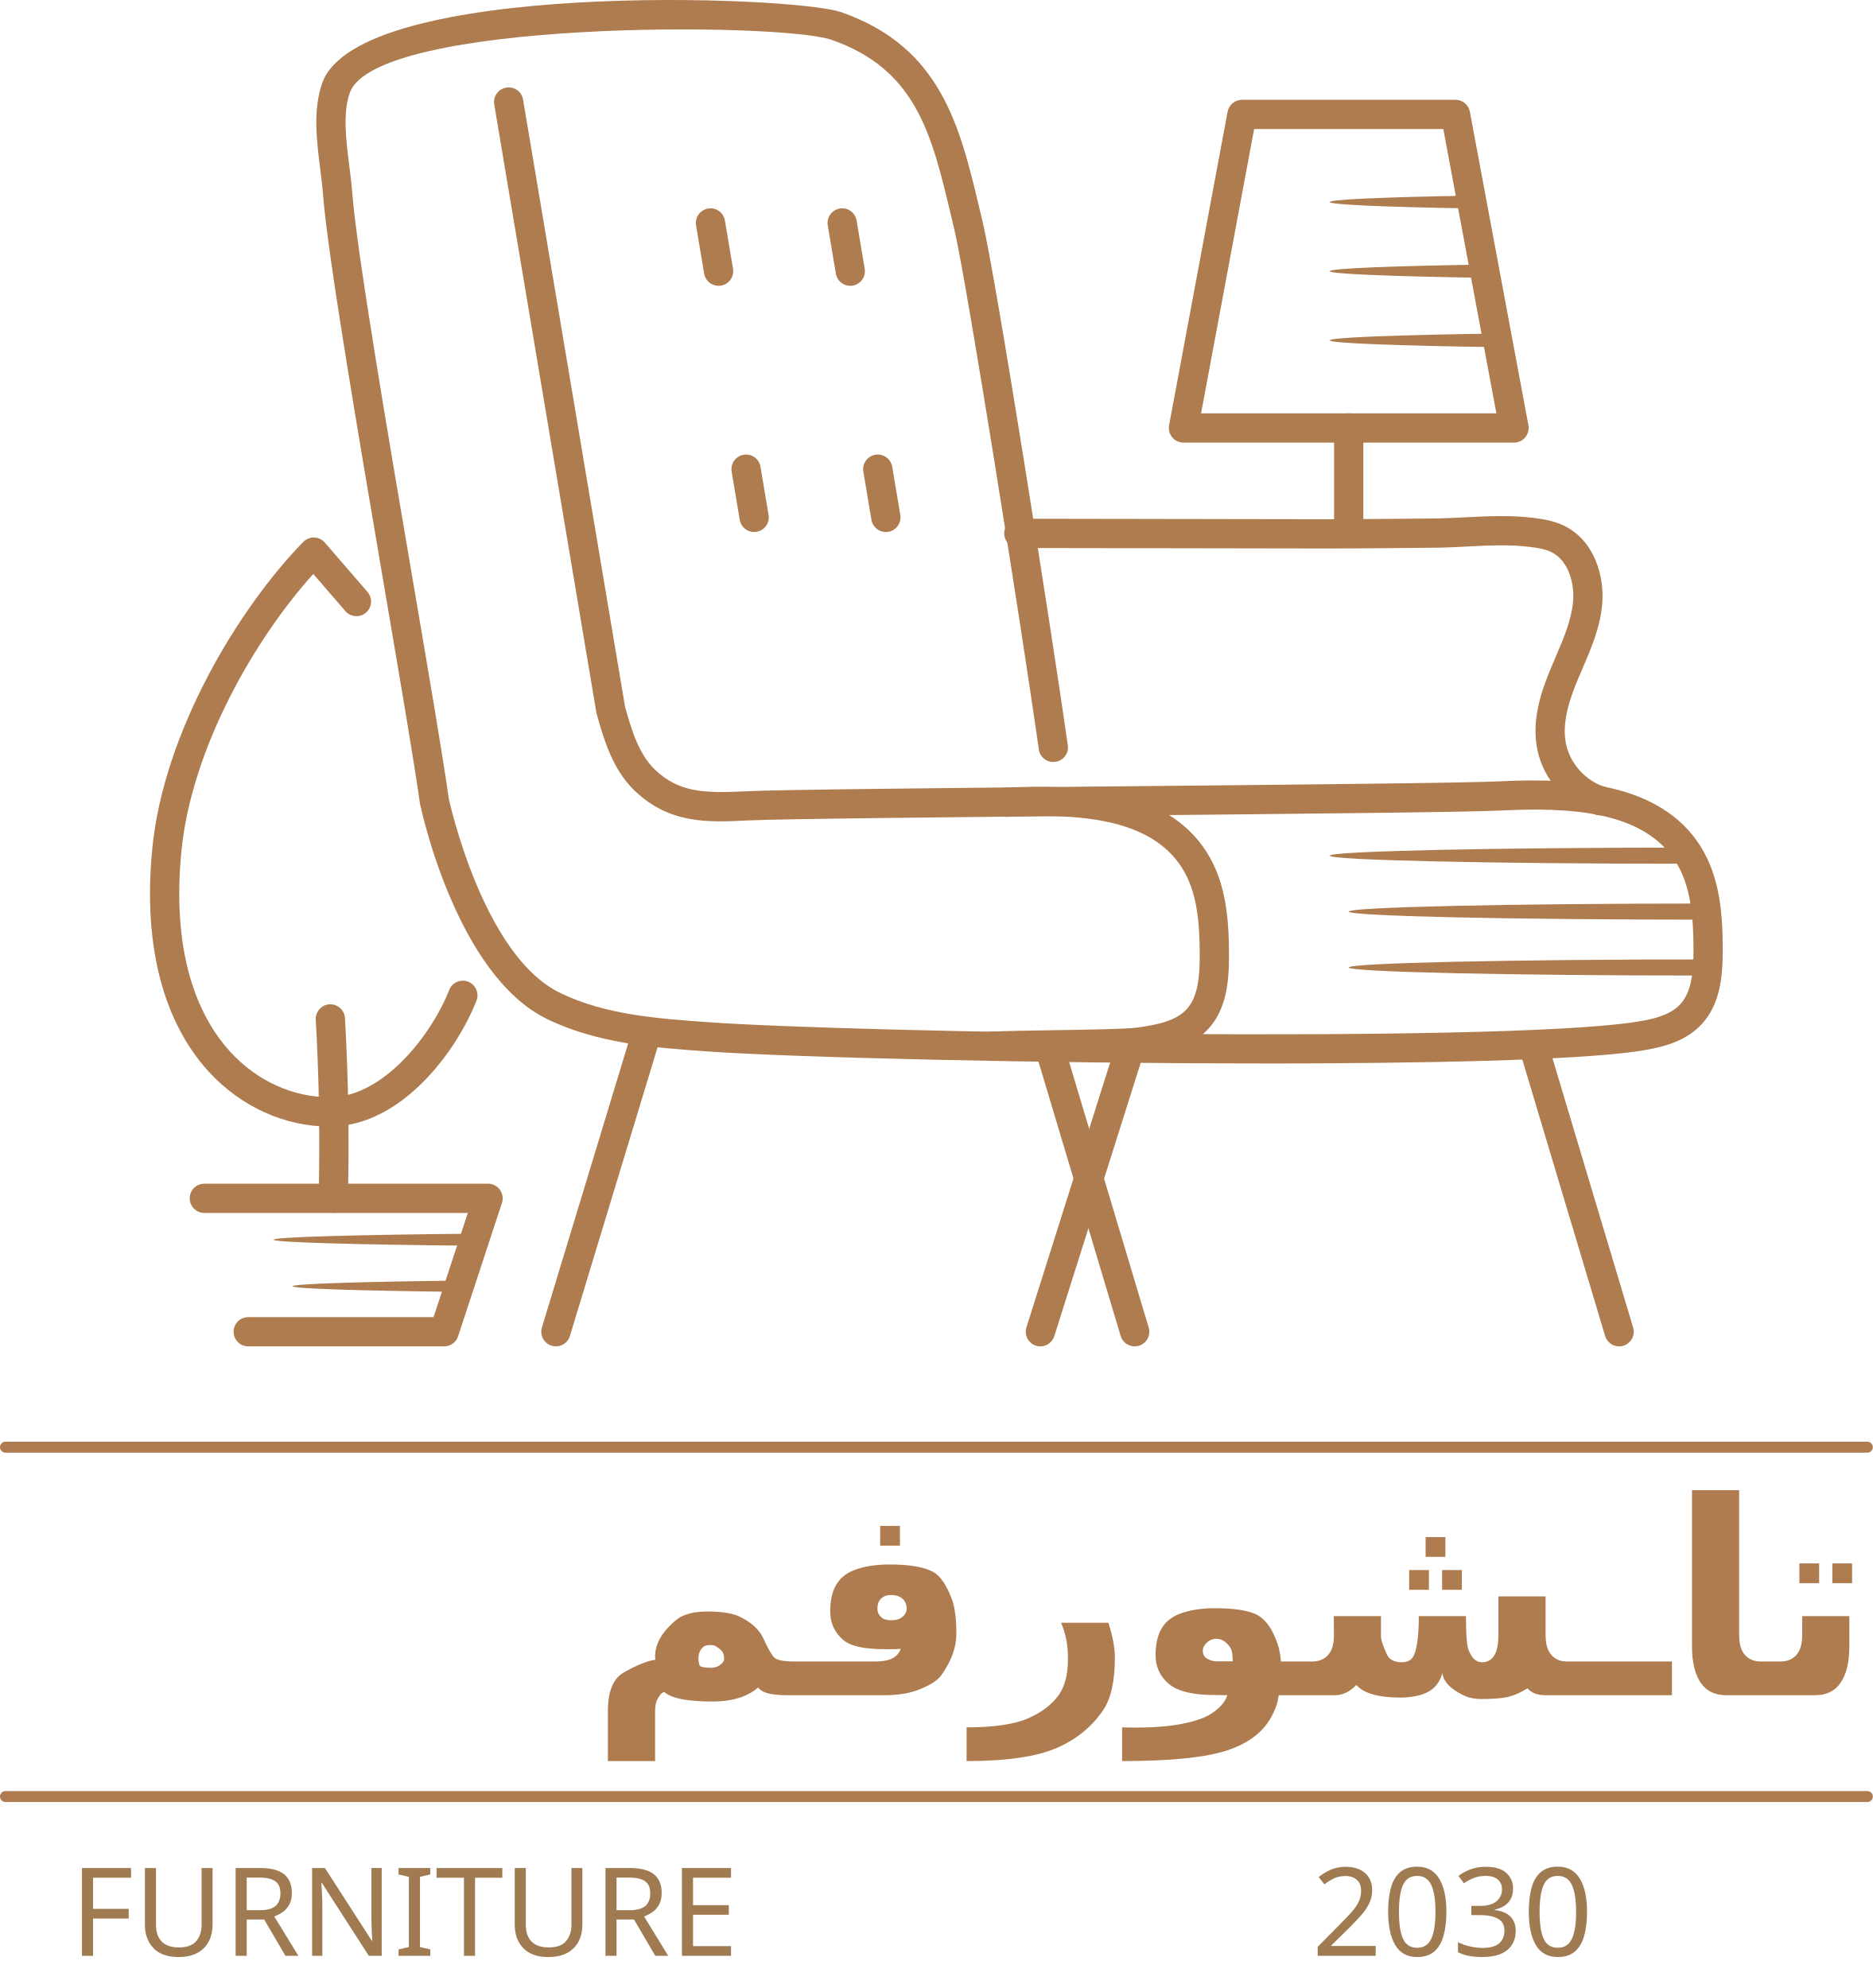
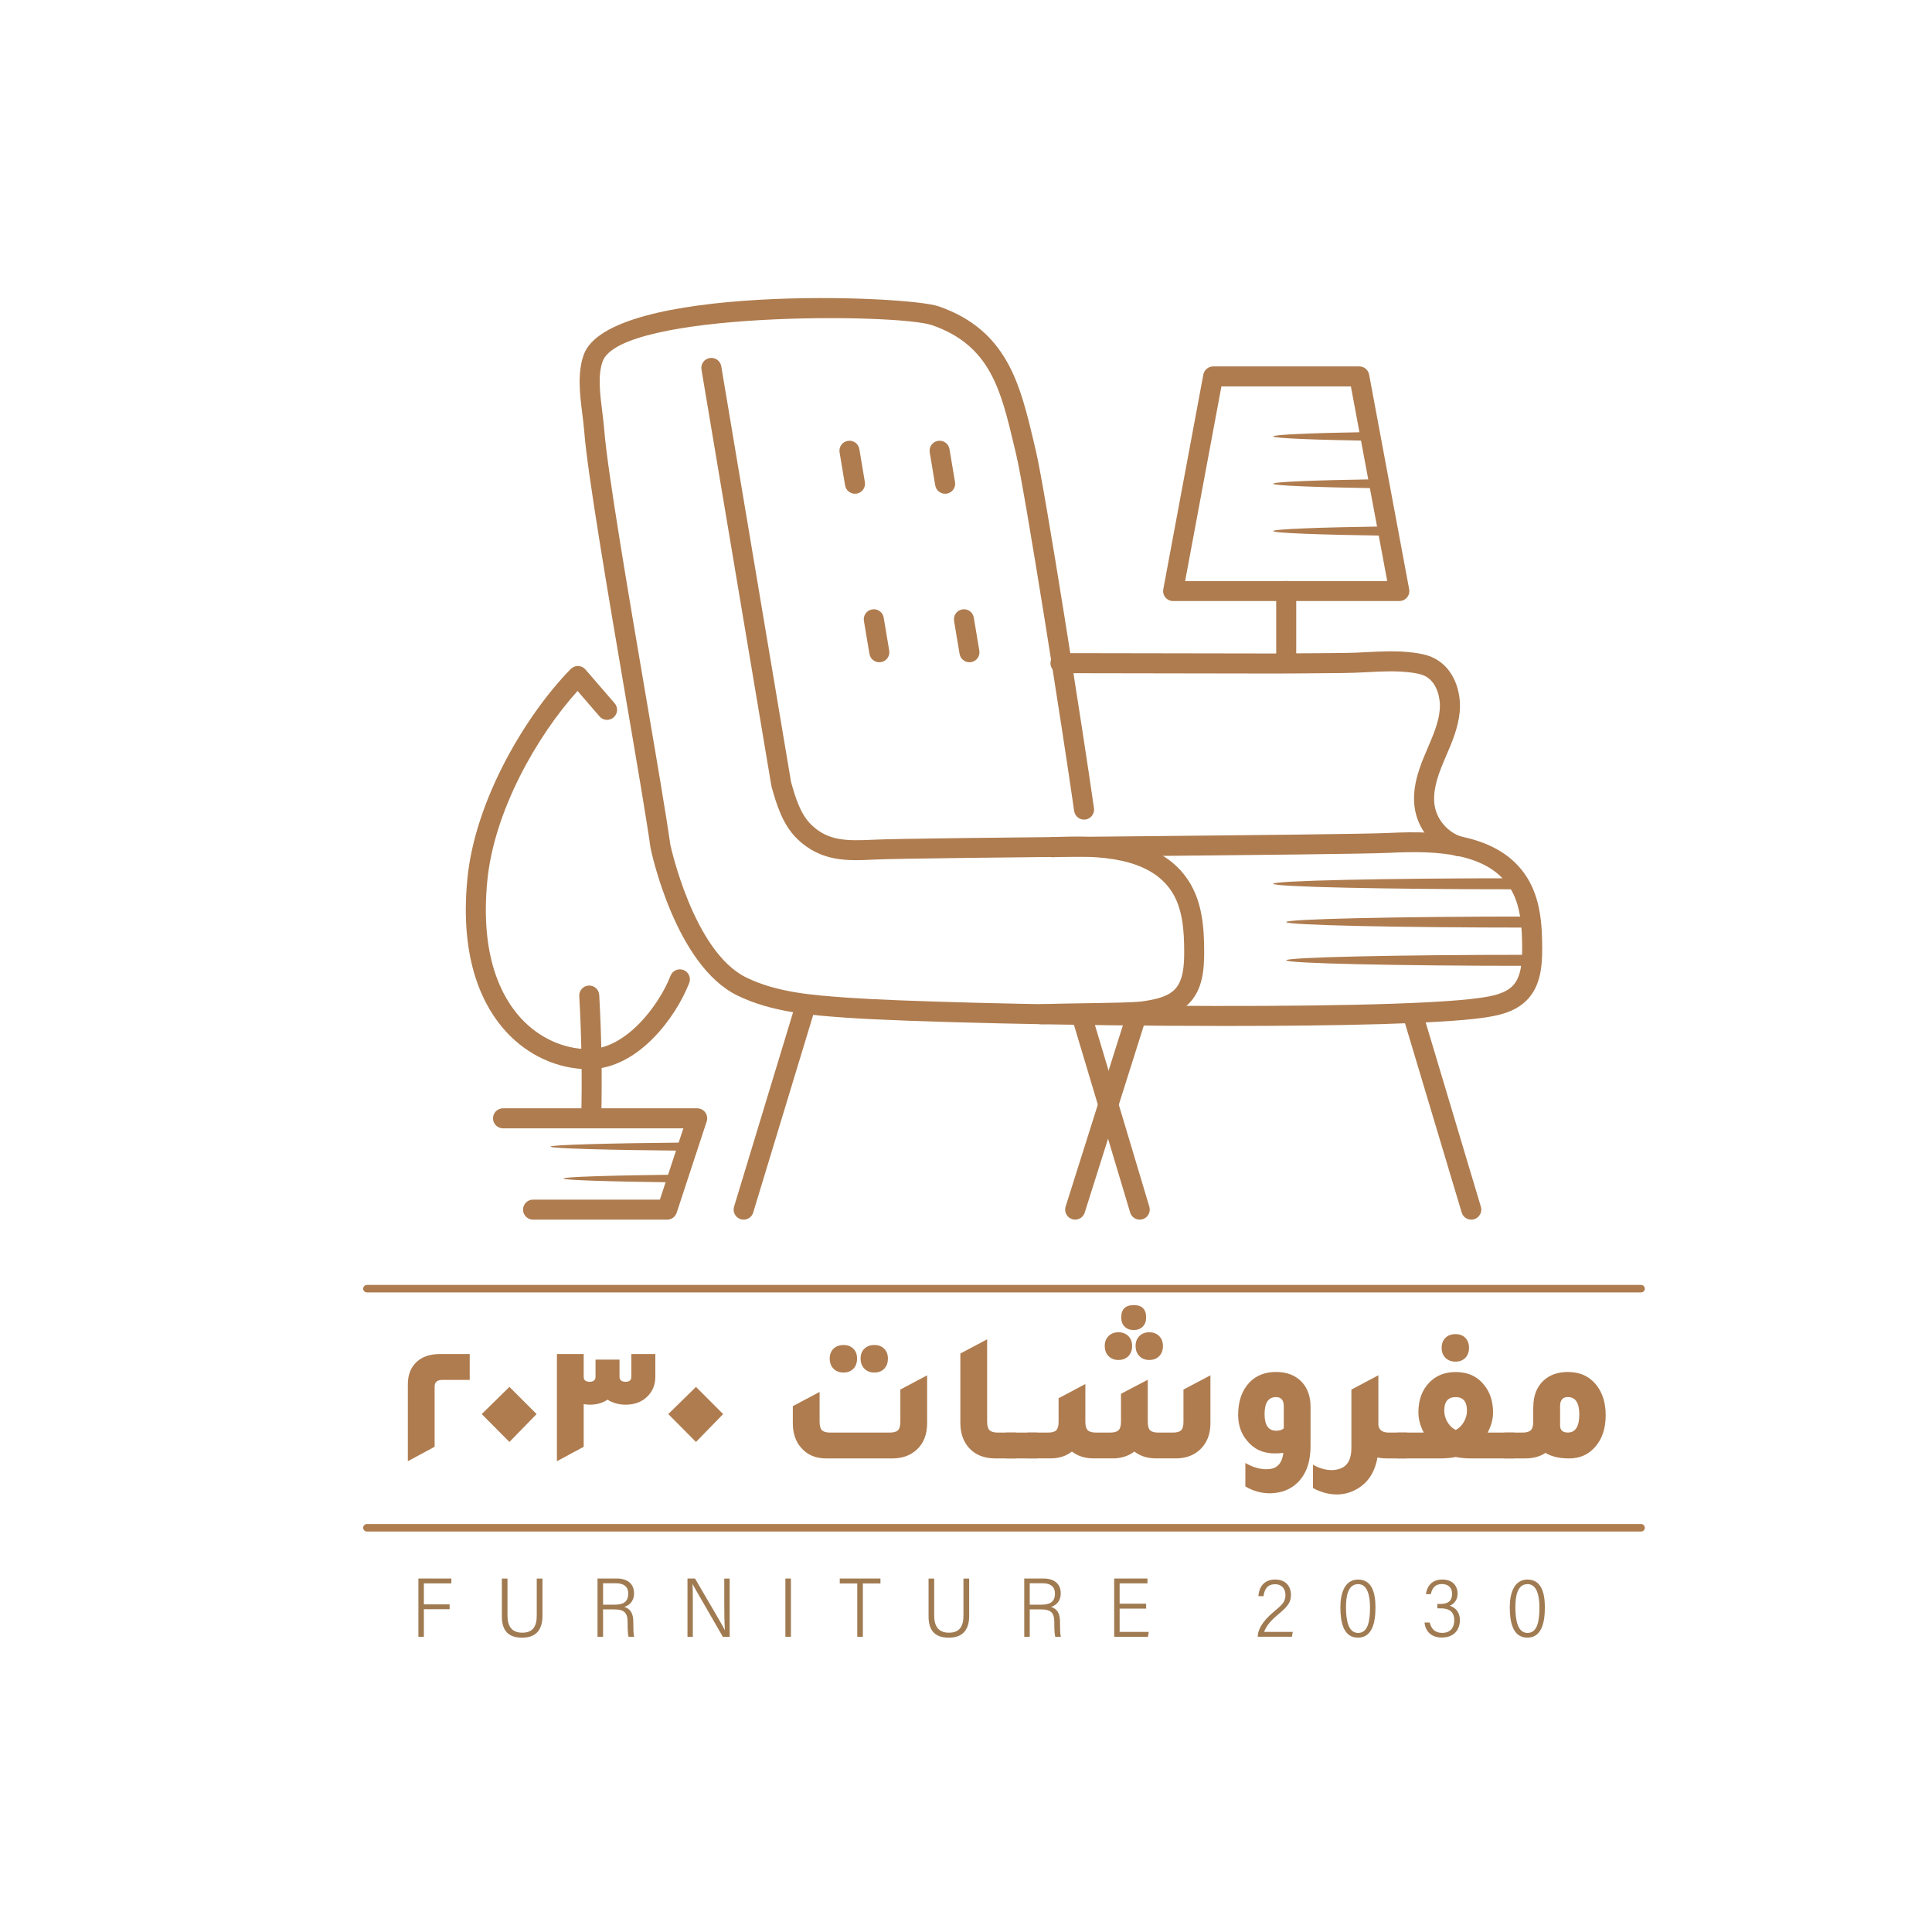
- <svg xmlns="http://www.w3.org/2000/svg" id="Layer_1" data-name="Layer 1" viewBox="0 0 712.27 756.21">
-   <defs>
-     <style>
-       .cls-1 {
-         fill: #a07b52;
-         font-family: AcuminConcept-SemiCondensedLight, 'Acumin Variable Concept';
-         font-size: 46.76px;
-         font-variation-settings: 'wght' 300, 'wdth' 90, 'slnt' 0;
-         font-weight: 300;
-       }
- 
-       .cls-2, .cls-3 {
-         fill: #af7c4f;
-       }
- 
-       .cls-3 {
-         font-family: Tajawal-ExtraBold, Tajawal;
-         font-size: 102.65px;
-         font-weight: 700;
-       }
-     </style>
-   </defs>
+ <svg xmlns="http://www.w3.org/2000/svg" version="1.1" id="Layer_1" x="0px" y="0px" viewBox="0 0 500 500" style="enable-background:new 0 0 500 500;" xml:space="preserve">
+   <style type="text/css">
+ 	.st0{fill:#AF7C4F;stroke:#010101;stroke-width:2;stroke-linecap:round;stroke-linejoin:round;stroke-miterlimit:10;}
+ 	.st1{fill:#AF7C4F;}
+ 	.st2{fill:#A07B52;}
+ </style>
  <g>
    <g>
-       <path class="cls-2" d="m479.45,404.51c-84.2,0-177.92-2.25-210.91-4.59-19.37-1.38-41.34-2.94-60.55-12.33-34.28-16.73-47.7-79.24-48.26-81.89-2.22-15.76-7.48-46.66-13.58-82.43-10.1-59.26-21.55-126.42-23.3-149.36-.23-3.04-.64-6.27-1.06-9.57-1.33-10.57-2.84-22.56.76-32.75C136.43-7.73,301.73-1.71,319.9,4.62c38.04,13.25,45.17,43.34,52.73,75.19l1.11,4.69c5.07,21.15,26.48,157.46,32.38,199.01.43,3.04-1.68,5.86-4.73,6.29-3.08.42-5.86-1.69-6.29-4.73-6.44-45.39-27.54-178.6-32.19-197.98l-1.12-4.71c-7.42-31.29-13.29-56-45.56-67.24-19.28-6.72-173.37-7.68-183.19,20.17-2.72,7.71-1.45,17.85-.21,27.65.44,3.49.87,6.89,1.11,10.11,1.71,22.43,13.61,92.25,23.18,148.34,6.12,35.87,11.39,66.84,13.57,82.4.06.23,12.8,59.45,42.18,73.8,17.28,8.44,37.2,9.85,56.46,11.22,57.05,4.06,296.41,7.88,351.18.13,6.74-.95,14.29-2.35,18.52-6.93,4.46-4.81,5.06-12.84,5.05-20.79-.02-11.83-.85-24.07-6.77-33.45-12.26-19.43-40.48-20.76-66.41-19.48-12.98.64-76.46,1.25-143.67,1.9-64.14.62-130.47,1.26-143.23,1.89-14.43.72-29.37,1.44-42.69-11.39-8.45-8.15-11.73-19.76-14.36-29.08-.06-.2-.1-.39-.14-.59l-38.84-231.31c-.51-3.03,1.54-5.9,4.56-6.41,3.08-.51,5.9,1.54,6.41,4.57l38.79,231.01c2.37,8.38,5.09,17.82,11.3,23.81,9.19,8.86,19.14,9.04,34.42,8.29,12.98-.64,76.46-1.25,143.67-1.9,64.14-.62,130.47-1.26,143.23-1.89,27.45-1.34,60.95.23,76.37,24.65,7.42,11.76,8.47,25.87,8.48,39.37.01,10.23-.95,20.74-8.02,28.37-6.71,7.25-16.49,9.16-25.14,10.39-23.49,3.32-80.47,4.55-142.62,4.55Z" />
-       <path class="cls-2" d="m273.29,108.72c-2.67,0-5.03-1.92-5.48-4.64l-3.08-18.34c-.51-3.03,1.54-5.9,4.56-6.41,3.08-.52,5.9,1.54,6.41,4.57l3.08,18.34c.51,3.03-1.54,5.9-4.56,6.41-.32.05-.63.08-.93.08Z" />
-       <path class="cls-2" d="m323.38,108.72c-2.67,0-5.03-1.92-5.48-4.64l-3.08-18.34c-.51-3.03,1.54-5.9,4.56-6.41,3.06-.52,5.9,1.54,6.41,4.57l3.08,18.34c.51,3.03-1.54,5.9-4.56,6.41-.32.05-.63.08-.93.08Z" />
-       <path class="cls-2" d="m286.82,202.37c-2.67,0-5.03-1.92-5.48-4.64l-3.08-18.34c-.51-3.03,1.54-5.9,4.56-6.41,3.08-.51,5.9,1.54,6.41,4.57l3.08,18.34c.51,3.03-1.54,5.9-4.56,6.41-.32.05-.62.08-.93.08Z" />
-       <path class="cls-2" d="m336.91,202.37c-2.67,0-5.03-1.92-5.48-4.64l-3.08-18.34c-.51-3.03,1.54-5.9,4.57-6.41,3.03-.51,5.9,1.54,6.41,4.57l3.08,18.34c.51,3.03-1.54,5.9-4.57,6.41-.31.05-.62.08-.92.08Z" />
-       <path class="cls-2" d="m376.83,403.56c-2.95,0-5.41-2.32-5.55-5.3-.15-3.07,2.22-5.68,5.29-5.83,5.73-.27,14.79-.41,24.38-.56,12.89-.2,27.51-.42,31.76-1.01,6.75-.95,14.3-2.34,18.54-6.89,4.44-4.77,5.05-12.74,5.04-20.64-.02-11.76-.84-23.92-6.76-33.23-12.26-19.32-40.43-20.63-66.42-19.37-3.1.06-5.68-2.22-5.83-5.29-.15-3.07,2.22-5.68,5.29-5.83,27.47-1.33,60.95.24,76.36,24.52,7.43,11.71,8.47,25.75,8.49,39.18.01,10.18-.95,20.65-8.03,28.24-6.71,7.21-16.49,9.11-25.13,10.33-4.94.7-18.64.9-33.14,1.12-9.49.14-18.46.28-24.01.55-.09,0-.18,0-.27,0Z" />
-       <path class="cls-2" d="m642.44,322.42c-75.5,0-136.7,1.37-136.7,3.07s61.2,3.07,136.7,3.07v-6.14Z" />
-       <path class="cls-2" d="m649.66,343.69c-75.5,0-136.7,1.37-136.7,3.07s61.2,3.07,136.7,3.07v-6.14Z" />
-       <path class="cls-2" d="m649.66,364.95c-75.5,0-136.7,1.37-136.7,3.07s61.2,3.07,136.7,3.07v-6.14Z" />
-       <path class="cls-2" d="m608.63,310.18c-.56,0-1.12-.09-1.68-.26-11.19-3.56-19.93-13.29-22.27-24.8-2.23-11,1.34-21.79,5.13-30.88l1.81-4.27c3.09-7.19,6-13.98,6.65-21.05.63-6.81-1.65-15.61-8.14-18.86-2.2-1.1-4.86-1.6-8.19-2.02-7.84-.98-15.7-.58-24.02-.15-4.32.22-8.65.44-12.99.47l-14.62.13c-8.49.08-17.01.15-25.47.15-39.12-.05-78.24-.11-117.36-.19-3.07,0-5.56-2.5-5.55-5.58,0-3.07,2.49-5.55,5.56-5.55h.01c39.11.07,78.23.14,117.35.19,8.43-.03,16.89-.07,25.35-.15l14.67-.13c4.17-.03,8.33-.24,12.48-.45,8.44-.43,17.17-.87,25.96.22,3.87.48,7.98,1.19,11.8,3.11,11.22,5.62,15.24,19.03,14.24,29.84-.81,8.82-4.22,16.75-7.51,24.41l-1.77,4.15c-3.14,7.55-6.13,16.34-4.49,24.4,1.52,7.5,7.44,14.09,14.73,16.41,2.93.93,4.55,4.06,3.62,6.99-.76,2.37-2.95,3.88-5.3,3.88Z" />
-       <path class="cls-2" d="m575.81,168.36h-125.71c-1.65,0-3.22-.74-4.28-2.01-1.05-1.27-1.49-2.95-1.19-4.58l22.26-119.27c.49-2.63,2.79-4.54,5.47-4.54h81.2c2.68,0,4.98,1.91,5.47,4.54l22.26,119.27c.3,1.63-.14,3.3-1.19,4.58-1.06,1.27-2.63,2.01-4.28,2.01Zm-119.01-11.13h112.31l-20.18-108.15h-71.95l-20.18,108.15Z" />
+       <path class="st0" d="M259.84,313.05" />
      <g>
-         <path class="cls-2" d="m505.74,103.16c0,1.05,23.54,1.98,59.42,2.53l-.94-5.05c-35.34.55-58.48,1.47-58.48,2.52Z" />
-         <path class="cls-2" d="m505.74,76.86c0,1,21.4,1.89,54.5,2.45l-.91-4.89c-32.57.56-53.58,1.44-53.58,2.44Z" />
-         <path class="cls-2" d="m570.08,132.06l-.97-5.19c-38.09.55-63.37,1.5-63.37,2.59s25.71,2.06,64.34,2.6Z" />
+         <g>
+           <path class="st1" d="M317.26,265.52c-39.21,0-82.85-1.05-98.22-2.14c-9.02-0.64-19.25-1.37-28.2-5.74      c-15.96-7.79-22.22-36.9-22.47-38.13c-1.03-7.34-3.48-21.73-6.33-38.39c-4.7-27.6-10.04-58.87-10.85-69.56      c-0.11-1.42-0.3-2.92-0.49-4.46c-0.62-4.92-1.32-10.51,0.35-15.25c6.47-18.31,83.45-15.51,91.91-12.56      c17.71,6.17,21.04,20.18,24.56,35.01l0.52,2.18c2.36,9.85,12.33,73.33,15.08,92.68c0.2,1.42-0.78,2.73-2.2,2.93      c-1.43,0.2-2.73-0.79-2.93-2.2c-3-21.14-12.82-83.17-14.99-92.2l-0.52-2.2c-3.46-14.57-6.19-26.08-21.22-31.32      c-8.98-3.13-80.74-3.57-85.31,9.39c-1.27,3.59-0.67,8.31-0.1,12.88c0.21,1.62,0.4,3.21,0.52,4.71      c0.79,10.45,6.34,42.96,10.79,69.08c2.85,16.7,5.31,31.13,6.32,38.37c0.03,0.11,5.96,27.69,19.64,34.37      c8.05,3.93,17.32,4.59,26.29,5.23c26.57,1.89,138.04,3.67,163.54,0.06c3.14-0.44,6.66-1.1,8.63-3.23      c2.08-2.24,2.36-5.98,2.35-9.68c-0.01-5.51-0.39-11.21-3.15-15.58c-5.71-9.05-18.85-9.67-30.93-9.07      c-6.04,0.3-35.6,0.58-66.9,0.88c-29.87,0.29-60.76,0.59-66.7,0.88c-6.72,0.33-13.67,0.67-19.88-5.31      c-3.93-3.79-5.46-9.2-6.69-13.54c-0.03-0.09-0.05-0.18-0.06-0.28L181.54,95.64c-0.24-1.41,0.72-2.75,2.13-2.98      c1.43-0.24,2.75,0.72,2.99,2.13l18.06,107.58c1.1,3.9,2.37,8.3,5.26,11.09c4.28,4.13,8.91,4.21,16.03,3.86      c6.04-0.3,35.6-0.58,66.9-0.88c29.87-0.29,60.76-0.59,66.7-0.88c12.78-0.63,28.38,0.11,35.56,11.48      c3.46,5.48,3.94,12.05,3.95,18.33c0.01,4.76-0.44,9.66-3.73,13.21c-3.13,3.38-7.68,4.27-11.71,4.84      C372.74,264.95,346.21,265.52,317.26,265.52z" />
+         </g>
+         <g>
+           <path class="st1" d="M221.26,127.78c-1.24,0-2.34-0.9-2.55-2.16l-1.43-8.54c-0.24-1.41,0.72-2.75,2.13-2.98      c1.43-0.24,2.75,0.71,2.99,2.13l1.43,8.54c0.24,1.41-0.72,2.75-2.13,2.98C221.54,127.77,221.4,127.78,221.26,127.78z" />
+         </g>
+         <g>
+           <path class="st1" d="M244.59,127.78c-1.24,0-2.34-0.9-2.55-2.16l-1.43-8.54c-0.24-1.41,0.72-2.75,2.13-2.98      c1.42-0.24,2.75,0.71,2.99,2.13l1.43,8.54c0.24,1.41-0.72,2.75-2.13,2.98C244.87,127.77,244.73,127.78,244.59,127.78z" />
+         </g>
+         <g>
+           <path class="st1" d="M227.56,171.39c-1.24,0-2.34-0.9-2.55-2.16l-1.43-8.54c-0.24-1.41,0.72-2.75,2.13-2.98      c1.43-0.24,2.75,0.72,2.99,2.13l1.43,8.54c0.24,1.41-0.72,2.75-2.13,2.98C227.85,171.38,227.7,171.39,227.56,171.39z" />
+         </g>
+         <g>
+           <path class="st1" d="M250.89,171.39c-1.24,0-2.34-0.9-2.55-2.16l-1.43-8.54c-0.24-1.41,0.72-2.75,2.13-2.98      c1.41-0.24,2.75,0.72,2.98,2.13l1.43,8.54c0.24,1.41-0.72,2.75-2.13,2.98C251.17,171.38,251.03,171.39,250.89,171.39z" />
+         </g>
+         <g>
+           <path class="st1" d="M269.48,265.08c-1.37,0-2.52-1.08-2.59-2.47c-0.07-1.43,1.04-2.64,2.46-2.71      c2.67-0.13,6.89-0.19,11.35-0.26c6-0.09,12.81-0.19,14.79-0.47c3.14-0.44,6.66-1.09,8.63-3.21c2.07-2.22,2.35-5.93,2.35-9.61      c-0.01-5.47-0.39-11.14-3.15-15.48c-5.71-9-18.83-9.61-30.93-9.02c-1.44,0.03-2.64-1.03-2.72-2.46      c-0.07-1.43,1.03-2.64,2.46-2.72c12.79-0.62,28.38,0.11,35.56,11.42c3.46,5.45,3.95,11.99,3.95,18.25      c0.01,4.74-0.44,9.62-3.74,13.15c-3.13,3.36-7.68,4.24-11.7,4.81c-2.3,0.32-8.68,0.42-15.43,0.52      c-4.42,0.07-8.6,0.13-11.18,0.26C269.56,265.08,269.52,265.08,269.48,265.08z" />
+         </g>
+         <path class="st1" d="M393.17,227.29c-35.16,0-63.66,0.64-63.66,1.43c0,0.79,28.5,1.43,63.66,1.43V227.29z" />
+         <path class="st1" d="M396.53,237.2c-35.16,0-63.66,0.64-63.66,1.43c0,0.79,28.5,1.43,63.66,1.43V237.2z" />
+         <path class="st1" d="M396.53,247.1c-35.16,0-63.66,0.64-63.66,1.43c0,0.79,28.5,1.43,63.66,1.43V247.1z" />
+         <g>
+           <path class="st1" d="M377.42,221.59c-0.26,0-0.52-0.04-0.78-0.12c-5.21-1.66-9.28-6.19-10.37-11.55      c-1.04-5.12,0.62-10.15,2.39-14.38l0.84-1.99c1.44-3.35,2.79-6.51,3.1-9.8c0.29-3.17-0.77-7.27-3.79-8.78      c-1.02-0.51-2.26-0.75-3.82-0.94c-3.65-0.46-7.31-0.27-11.18-0.07c-2.01,0.1-4.03,0.2-6.05,0.22l-6.81,0.06      c-3.96,0.04-7.92,0.07-11.86,0.07c-18.22-0.02-36.44-0.05-54.65-0.09c-1.43,0-2.59-1.17-2.59-2.6c0-1.43,1.16-2.59,2.59-2.59      c0,0,0,0,0.01,0c18.21,0.03,36.43,0.06,54.65,0.09c3.93-0.02,7.87-0.03,11.81-0.07l6.83-0.06c1.94-0.01,3.88-0.11,5.81-0.21      c3.93-0.2,7.99-0.41,12.09,0.1c1.8,0.22,3.71,0.55,5.5,1.45c5.23,2.62,7.1,8.86,6.63,13.9c-0.38,4.11-1.97,7.8-3.5,11.37      l-0.82,1.93c-1.46,3.51-2.85,7.61-2.09,11.36c0.71,3.49,3.47,6.56,6.86,7.64c1.36,0.43,2.12,1.89,1.69,3.25      C379.54,220.89,378.52,221.59,377.42,221.59z" />
+         </g>
+         <g>
+           <path class="st1" d="M362.14,155.55h-58.54c-0.77,0-1.5-0.34-1.99-0.93c-0.49-0.59-0.69-1.37-0.55-2.13l10.36-55.54      c0.23-1.23,1.3-2.12,2.55-2.12h37.81c1.25,0,2.32,0.89,2.55,2.12l10.36,55.54c0.14,0.76-0.06,1.54-0.55,2.13      C363.64,155.21,362.91,155.55,362.14,155.55z M306.71,150.37h52.3l-9.4-50.36h-33.51L306.71,150.37z" />
+         </g>
+         <g>
+           <path class="st1" d="M329.51,125.19c0,0.49,10.96,0.92,27.67,1.18l-0.44-2.35C340.28,124.27,329.51,124.7,329.51,125.19z" />
+           <path class="st1" d="M329.51,112.94c0,0.47,9.97,0.88,25.38,1.14l-0.42-2.28C339.29,112.07,329.51,112.48,329.51,112.94z" />
+           <path class="st1" d="M359.47,138.65l-0.45-2.42c-17.74,0.25-29.51,0.7-29.51,1.21C329.51,137.95,341.48,138.4,359.47,138.65z" />
+         </g>
+         <g>
+           <path class="st1" d="M330.28,173.32v-21.93c0-0.56,1.16-1.02,2.59-1.02c1.43,0,2.59,0.46,2.59,1.02v21.93" />
+         </g>
+         <g>
+           <path class="st1" d="M192.45,315.64c-0.25,0-0.5-0.04-0.75-0.11c-1.37-0.42-2.14-1.86-1.73-3.23l15.72-51.78      c0.42-1.37,1.84-2.14,3.23-1.73c1.37,0.42,2.14,1.86,1.73,3.23l-15.72,51.78C194.59,314.92,193.57,315.64,192.45,315.64z" />
+         </g>
+         <g>
+           <path class="st1" d="M294.96,315.64c-1.12,0-2.15-0.73-2.48-1.85l-14.9-49.75c-0.41-1.37,0.37-2.82,1.74-3.23      c1.37-0.42,2.82,0.37,3.23,1.74l14.9,49.75c0.41,1.37-0.37,2.82-1.74,3.23C295.45,315.61,295.2,315.64,294.96,315.64z" />
+         </g>
+         <g>
+           <path class="st1" d="M278.25,315.64c-0.26,0-0.52-0.04-0.78-0.12c-1.36-0.43-2.12-1.89-1.69-3.25l15.72-49.75      c0.43-1.36,1.88-2.12,3.25-1.69c1.36,0.43,2.12,1.89,1.69,3.25l-15.72,49.75C280.37,314.94,279.35,315.64,278.25,315.64z" />
+         </g>
+         <g>
+           <path class="st1" d="M380.76,315.64c-1.12,0-2.15-0.73-2.48-1.85l-14.9-49.75c-0.41-1.37,0.37-2.82,1.74-3.23      c1.37-0.42,2.82,0.37,3.23,1.74l14.9,49.75c0.41,1.37-0.37,2.82-1.74,3.23C381.25,315.61,381,315.64,380.76,315.64z" />
+         </g>
+         <g>
+           <path class="st1" d="M152.31,276.7c-7.9,0-15.65-3.51-21.31-9.67c-5.73-6.23-12.12-18.15-10.05-39.53      c1.99-20.61,15.26-42.62,26.75-54.36c0.51-0.52,1.23-0.81,1.93-0.78c0.72,0.02,1.41,0.35,1.88,0.9l7.56,8.75      c0.94,1.08,0.81,2.72-0.27,3.66c-1.08,0.93-2.72,0.82-3.65-0.27l-5.68-6.58c-10.38,11.49-21.6,30.96-23.36,49.17      c-1.89,19.48,3.69,30.07,8.7,35.52c4.68,5.09,11.04,8,17.49,8c0.09,0,0.17,0,0.26,0c9.41-0.11,17.93-11.18,20.98-19      c0.52-1.33,2.03-1.99,3.36-1.47c1.33,0.52,1.99,2.02,1.47,3.36c-3.46,8.88-13.18,22.14-25.75,22.3      C152.53,276.7,152.42,276.7,152.31,276.7z" />
+         </g>
+         <g>
+           <path class="st1" d="M153.01,292c-0.02,0-0.04,0-0.06,0c-1.43-0.04-2.56-1.22-2.53-2.65c0.26-10.46,0.09-21.08-0.51-31.56      c-0.08-1.43,1.01-2.65,2.44-2.73c1.42-0.07,2.65,1.01,2.73,2.44c0.6,10.62,0.78,21.38,0.52,31.99      C155.57,290.89,154.42,292,153.01,292z" />
+         </g>
+         <g>
+           <path class="st1" d="M172.66,315.64h-34.71c-1.43,0-2.59-1.16-2.59-2.59c0-1.43,1.16-2.59,2.59-2.59h32.83l6.07-18.45h-46.67      c-1.43,0-2.59-1.16-2.59-2.59c0-1.43,1.16-2.59,2.59-2.59h50.25c0.83,0,1.61,0.4,2.1,1.07c0.49,0.67,0.62,1.54,0.36,2.33      l-7.77,23.64C174.77,314.92,173.78,315.64,172.66,315.64z" />
+         </g>
+         <g>
+           <path class="st1" d="M178.37,295.68c-21.26,0.19-35.91,0.6-35.91,1.07c0,0.47,14.34,0.87,35.21,1.06L178.37,295.68z" />
+           <path class="st1" d="M175.64,303.99c-17.91,0.21-29.82,0.58-29.82,1.01c0,0.42,11.62,0.79,29.16,1L175.64,303.99z" />
+         </g>
      </g>
-       <path class="cls-2" d="m507.39,206.52v-47.09c0-1.21,2.49-2.2,5.56-2.2s5.56.98,5.56,2.2v47.09" />
-       <path class="cls-2" d="m211.43,512.14c-.53,0-1.08-.08-1.62-.24-2.94-.89-4.6-4-3.71-6.94l33.76-111.19c.89-2.93,3.96-4.6,6.94-3.71,2.94.89,4.6,4,3.71,6.94l-33.76,111.19c-.73,2.4-2.93,3.95-5.33,3.95Z" />
-       <path class="cls-2" d="m431.54,512.14c-2.4,0-4.61-1.56-5.33-3.97l-32-106.84c-.88-2.95.79-6.05,3.73-6.93,2.95-.89,6.05.79,6.93,3.73l32,106.84c.88,2.95-.79,6.05-3.73,6.93-.53.16-1.07.24-1.6.24Z" />
-       <path class="cls-2" d="m395.68,512.14c-.55,0-1.12-.08-1.68-.26-2.93-.93-4.55-4.05-3.62-6.98l33.77-106.84c.92-2.93,4.04-4.55,6.98-3.63,2.93.93,4.55,4.05,3.62,6.98l-33.77,106.84c-.75,2.37-2.94,3.89-5.3,3.89Z" />
-       <path class="cls-2" d="m615.79,512.14c-2.4,0-4.61-1.56-5.33-3.97l-32-106.84c-.88-2.95.79-6.05,3.73-6.93,2.95-.89,6.05.79,6.93,3.73l32,106.84c.88,2.95-.79,6.05-3.73,6.93-.53.16-1.07.24-1.6.24Z" />
-       <path class="cls-2" d="m125.24,428.52c-16.96,0-33.6-7.55-45.76-20.77-12.3-13.39-26.02-38.98-21.57-84.89,4.28-44.25,32.78-91.52,57.44-116.73,1.09-1.11,2.64-1.73,4.15-1.67,1.55.05,3.02.75,4.04,1.92l16.24,18.8c2.01,2.33,1.75,5.84-.58,7.85-2.31,2-5.83,1.76-7.85-.57l-12.2-14.13c-22.28,24.67-46.38,66.48-50.17,105.59-4.05,41.82,7.93,64.57,18.69,76.28,10.05,10.94,23.71,17.17,37.56,17.17.18,0,.37,0,.56,0,20.2-.24,38.5-24,45.05-40.79,1.12-2.87,4.35-4.27,7.21-3.16,2.86,1.12,4.28,4.34,3.16,7.21-7.43,19.07-28.29,47.55-55.29,47.88-.23,0-.46,0-.69,0Z" />
-       <path class="cls-2" d="m126.75,461.38s-.09,0-.14,0c-3.08-.08-5.5-2.63-5.43-5.7.56-22.46.2-45.26-1.09-67.78-.17-3.07,2.17-5.69,5.24-5.87,3.06-.15,5.69,2.17,5.87,5.24,1.3,22.81,1.67,45.92,1.11,68.68-.08,3.02-2.55,5.43-5.56,5.43Z" />
-       <path class="cls-2" d="m168.93,512.13h-74.53c-3.08,0-5.56-2.49-5.56-5.56s2.49-5.56,5.56-5.56h70.5l13.03-39.63h-100.22c-3.08,0-5.56-2.49-5.56-5.56s2.49-5.56,5.56-5.56h107.91c1.78,0,3.46.86,4.51,2.3,1.04,1.45,1.33,3.31.78,5l-16.69,50.76c-.75,2.28-2.89,3.83-5.29,3.83Z" />
      <g>
-         <path class="cls-2" d="m181.2,469.27c-45.65.41-77.12,1.29-77.12,2.3s30.79,1.87,75.61,2.29l1.51-4.58Z" />
-         <path class="cls-2" d="m175.33,487.11c-38.46.45-64.04,1.25-64.04,2.16s24.95,1.69,62.62,2.15l1.42-4.31Z" />
+ 		</g>
+       <g>
+         <path class="st1" d="M424.71,334.48H94.96c-0.54,0-0.97-0.44-0.97-0.97c0-0.54,0.44-0.97,0.97-0.97h329.75     c0.54,0,0.97,0.44,0.97,0.97C425.69,334.04,425.25,334.48,424.71,334.48z" />
+       </g>
+       <g>
+         <path class="st1" d="M424.71,396.36H94.96c-0.54,0-0.97-0.44-0.97-0.97c0-0.54,0.44-0.97,0.97-0.97h329.75     c0.54,0,0.97,0.44,0.97,0.97C425.69,395.93,425.25,396.36,424.71,396.36z" />
+       </g>
+       <g>
+         <path class="st1" d="M105.55,378.16v-19.89c0-2.42,0.73-4.33,2.2-5.74c1.47-1.4,3.47-2.1,6.02-2.1h7.79v6.69h-7.07     c-1.34,0-2.01,0.57-2.01,1.72v15.58L105.55,378.16z" />
+         <path class="st1" d="M131.84,373.18l-7.17-7.22l7.17-7.03l7.03,7.03L131.84,373.18z" />
+         <path class="st1" d="M163.39,350.43h6.21v5.88c0,2.1-0.72,3.83-2.15,5.19s-3.27,2.03-5.5,2.03c-1.79,0-3.36-0.43-4.73-1.29     c-1.27,0.86-2.79,1.29-4.54,1.29c-0.54,0-1.08-0.05-1.62-0.14v11.04l-6.93,3.73v-27.73h6.93v5.88c0,0.86,0.51,1.29,1.53,1.29     c1.02,0,1.53-0.43,1.53-1.29v-4.45h6.21v4.45c0,0.86,0.53,1.29,1.58,1.29c0.99,0,1.48-0.43,1.48-1.29V350.43z" />
+         <path class="st1" d="M180.12,373.18l-7.17-7.22l7.17-7.03l7.03,7.03L180.12,373.18z" />
+         <path class="st1" d="M213.83,377.44c-2.77,0-4.96-0.94-6.55-2.82c-1.4-1.62-2.1-3.73-2.1-6.31v-4.4l6.93-3.68v7.7     c0,1.05,0.2,1.79,0.6,2.2s1.11,0.62,2.13,0.62h15.44c1.02,0,1.73-0.21,2.13-0.62c0.4-0.41,0.6-1.15,0.6-2.2v-8.32l6.93-3.68     v12.38c0,2.96-0.92,5.28-2.77,6.93c-1.63,1.47-3.71,2.2-6.26,2.2H213.83z M218.32,355.21c-1.08,0-1.95-0.33-2.61-1     c-0.65-0.67-0.98-1.54-0.98-2.63c0-1.05,0.33-1.9,0.98-2.53c0.65-0.64,1.52-0.96,2.61-0.96c1.05,0,1.9,0.32,2.53,0.96     c0.64,0.64,0.96,1.48,0.96,2.53c0,1.12-0.32,2-0.96,2.65C220.22,354.88,219.37,355.21,218.32,355.21z M226.3,355.21     c-1.08,0-1.95-0.33-2.6-1c-0.65-0.67-0.98-1.54-0.98-2.63c0-1.05,0.33-1.9,0.98-2.53c0.65-0.64,1.52-0.96,2.6-0.96     c1.05,0,1.9,0.32,2.53,0.96c0.64,0.64,0.96,1.48,0.96,2.53c0,1.12-0.32,2-0.96,2.65C228.2,354.88,227.35,355.21,226.3,355.21z" />
+         <path class="st1" d="M257.57,377.44c-2.93,0-5.23-0.94-6.88-2.82c-1.43-1.66-2.15-3.78-2.15-6.36v-17.97l6.93-3.68v21.37     c0,1.02,0.21,1.74,0.62,2.15c0.41,0.41,1.13,0.62,2.15,0.62h4.69v6.69H257.57z" />
+         <path class="st1" d="M260.34,377.44v-6.69h8.08v6.69H260.34z" />
+         <path class="st1" d="M265.88,377.44v-6.69h5.35c1.02,0,1.73-0.2,2.13-0.6s0.6-1.12,0.6-2.17v-6.12l6.93-3.68v9.8     c0,1.02,0.2,1.74,0.6,2.15c0.4,0.41,1.12,0.62,2.17,0.62h3.68c1.02,0,1.74-0.21,2.15-0.62c0.41-0.41,0.62-1.13,0.62-2.15v-7.27     l6.93-3.63v10.9c0,1.05,0.2,1.78,0.6,2.17c0.4,0.4,1.11,0.6,2.13,0.6h3.78c1.02,0,1.73-0.2,2.13-0.6c0.4-0.4,0.6-1.12,0.6-2.17     v-8.37l6.98-3.68v12.33c0,2.9-0.89,5.19-2.68,6.88c-1.56,1.47-3.57,2.23-6.02,2.29h-5.4c-2.2,0-4.06-0.59-5.59-1.77     c-1.4,1.08-3.12,1.67-5.16,1.77H283c-2.2,0-4.06-0.59-5.59-1.77c-1.5,1.18-3.35,1.77-5.54,1.77H265.88z M289.45,351.96     c-1.05,0-1.9-0.33-2.56-1c-0.65-0.67-0.98-1.54-0.98-2.63c0-1.05,0.33-1.9,0.98-2.56c0.65-0.65,1.51-0.98,2.56-0.98     s1.9,0.33,2.56,0.98c0.65,0.65,0.98,1.51,0.98,2.56c0,1.12-0.33,2-0.98,2.65C291.36,351.63,290.5,351.96,289.45,351.96z      M293.42,344.21c-0.99,0-1.78-0.29-2.37-0.88c-0.59-0.59-0.88-1.38-0.88-2.37c0-2.13,1.08-3.2,3.25-3.2c2.13,0,3.2,1.07,3.2,3.2     c0,0.99-0.29,1.78-0.88,2.37C295.15,343.92,294.38,344.21,293.42,344.21z M297.43,351.96c-1.05,0-1.91-0.33-2.56-1     c-0.65-0.67-0.98-1.54-0.98-2.63c0-1.05,0.33-1.9,0.98-2.56c0.65-0.65,1.51-0.98,2.56-0.98s1.9,0.33,2.56,0.98     c0.65,0.65,0.98,1.51,0.98,2.56c0,1.12-0.33,2-0.98,2.65C299.34,351.63,298.49,351.96,297.43,351.96z" />
+         <path class="st1" d="M332.14,376c-0.7,0.1-1.47,0.14-2.29,0.14c-3,0-5.39-1.12-7.17-3.35c-1.5-1.82-2.25-4.02-2.25-6.6     c0-3.54,0.97-6.34,2.92-8.41c1.75-1.82,4.05-2.72,6.88-2.72c2.9,0,5.18,0.92,6.84,2.77c1.4,1.63,2.1,3.71,2.1,6.26v10.13     c0,4.17-1.15,7.36-3.44,9.56c-1.79,1.69-4.05,2.58-6.79,2.68c-0.13,0-0.25,0-0.38,0c-2.17,0-4.25-0.59-6.26-1.77v-6.07     c1.88,1.08,3.7,1.62,5.45,1.62c0.29,0,0.54-0.02,0.77-0.05C330.61,379.99,331.82,378.59,332.14,376z M332.24,369.65v-5.74     c0-1.56-0.67-2.34-2.01-2.34c-1.98,0-2.96,1.47-2.96,4.4c0,2.87,1,4.3,3.01,4.3C331.17,370.27,331.82,370.06,332.24,369.65z" />
+         <path class="st1" d="M359.44,370.75h4.68v6.69h-5.35c-0.73,0-1.5-0.08-2.29-0.24c-0.73,4.17-2.79,7.04-6.17,8.6     c-1.34,0.64-2.79,0.96-4.35,0.96c-2.1,0-4.16-0.56-6.17-1.67v-6.02c1.66,0.92,3.27,1.39,4.83,1.39c0.8,0,1.53-0.13,2.2-0.38     c1.94-0.67,2.92-2.45,2.92-5.35v-15.11l6.93-3.68v0.05l0.05-0.05v12.86C356.87,370.09,357.78,370.75,359.44,370.75z" />
+         <path class="st1" d="M385.01,370.75h6.88v6.69h-11.04c-1.62,0-3-0.13-4.11-0.38c-1.15,0.26-2.52,0.38-4.11,0.38h-11.09v-6.69     h6.93c-0.92-1.75-1.39-3.49-1.39-5.21c0-3.22,0.94-5.8,2.82-7.74c1.75-1.82,4.03-2.72,6.84-2.72c3.19,0,5.67,1.16,7.46,3.49     c1.47,1.88,2.2,4.21,2.2,6.98C386.4,367.26,385.93,368.99,385.01,370.75z M376.69,352.39c-1.08,0-1.95-0.33-2.61-0.98     c-0.65-0.65-0.98-1.52-0.98-2.6s0.33-1.94,0.98-2.58c0.65-0.64,1.52-0.96,2.61-0.96c1.05,0,1.9,0.32,2.53,0.96     c0.64,0.64,0.96,1.5,0.96,2.58s-0.32,1.95-0.96,2.6C378.59,352.06,377.74,352.39,376.69,352.39z M376.74,370.08     c0.86-0.45,1.56-1.14,2.1-2.08c0.54-0.94,0.81-1.9,0.81-2.89c0-2.36-0.97-3.54-2.92-3.54c-1.98,0-2.96,1.16-2.96,3.49     c0,1.02,0.27,2,0.81,2.94C375.13,368.94,375.85,369.63,376.74,370.08z" />
+         <path class="st1" d="M396.82,364.1c0-2.93,0.91-5.23,2.72-6.88c1.59-1.43,3.66-2.15,6.21-2.15c3.22,0,5.72,1.18,7.51,3.54     c1.53,2.01,2.29,4.56,2.29,7.65c0,3.54-0.97,6.34-2.92,8.41c-1.69,1.85-3.87,2.77-6.55,2.77c-2.52,0-4.56-0.48-6.12-1.43     c-1.43,0.96-3.19,1.43-5.26,1.43h-5.35v-6.69h4.68c1.02,0,1.74-0.21,2.15-0.62s0.62-1.13,0.62-2.15V364.1z M403.75,368.88     c0,1.24,0.67,1.86,2.01,1.86c1.98,0,2.96-1.58,2.96-4.73c0-2.96-0.99-4.45-2.96-4.45c-1.34,0-2.01,0.78-2.01,2.34V368.88z" />
      </g>
    </g>
-     <path class="cls-2" d="m710.19,552.58H2.09c-1.15,0-2.09-.93-2.09-2.09s.93-2.09,2.09-2.09h708.1c1.15,0,2.09.93,2.09,2.09s-.93,2.09-2.09,2.09Z" />
-     <path class="cls-2" d="m710.19,685.47H2.09c-1.15,0-2.09-.93-2.09-2.09s.93-2.09,2.09-2.09h708.1c1.15,0,2.09.93,2.09,2.09s-.93,2.09-2.09,2.09Z" />
-     <text class="cls-3" transform="translate(197.49 644.83)">
-       <tspan x="0" y="0" xml:space="preserve"> تاـشورفم</tspan>
-     </text>
+     <g>
+       <path class="st2" d="M108.28,408.52h8.53v1.26h-7.11v5.43h6.66v1.25h-6.66v7.14h-1.42V408.52z" />
+       <path class="st2" d="M131.34,408.52v9.6c0,2.64,1.03,4.42,3.82,4.42c2.78,0,3.75-1.69,3.75-4.43v-9.58h1.48v9.67    c0,3.19-1.31,5.63-5.28,5.63c-3.59,0-5.23-1.88-5.23-5.48v-9.81H131.34z" />
+       <path class="st2" d="M156.07,416.51v7.09h-1.43v-15.08h5.04c2.6,0,4.41,1.29,4.41,3.82c0,2.22-1.37,3.18-2.52,3.52    c1.6,0.48,2.33,1.74,2.33,3.86v0.23c0,1.42,0.01,2.75,0.21,3.65h-1.44c-0.2-0.59-0.25-2.13-0.25-3.6v-0.27    c0-2.29-0.83-3.22-3.5-3.22H156.07z M156.07,415.29h2.96c2.15,0,3.56-0.62,3.56-2.9c0-1.69-1.11-2.64-3.11-2.64h-3.41V415.29z" />
+       <path class="st2" d="M177.92,423.6v-15.08h1.95c6.58,11.25,7.42,12.68,7.71,13.33h0.02c-0.13-2.09-0.16-4.51-0.16-6.94v-6.38h1.4    v15.08h-1.76c-7.03-12.13-7.48-12.99-7.84-13.64h-0.02c0.11,1.96,0.08,4.46,0.08,7.17v6.47H177.92z" />
+       <path class="st2" d="M204.69,408.52v15.08h-1.43v-15.08H204.69z" />
+       <path class="st2" d="M221.86,409.8h-4.53v-1.28h10.53v1.28h-4.55v13.8h-1.45V409.8z" />
+       <path class="st2" d="M241.77,408.52v9.6c0,2.64,1.03,4.42,3.82,4.42c2.78,0,3.75-1.69,3.75-4.43v-9.58h1.48v9.67    c0,3.19-1.31,5.63-5.28,5.63c-3.59,0-5.23-1.88-5.23-5.48v-9.81H241.77z" />
+       <path class="st2" d="M266.5,416.51v7.09h-1.43v-15.08h5.04c2.6,0,4.41,1.29,4.41,3.82c0,2.22-1.37,3.18-2.52,3.52    c1.61,0.48,2.33,1.74,2.33,3.86v0.23c0,1.42,0.01,2.75,0.21,3.65h-1.44c-0.2-0.59-0.25-2.13-0.25-3.6v-0.27    c0-2.29-0.83-3.22-3.5-3.22H266.5z M266.5,415.29h2.96c2.15,0,3.56-0.62,3.56-2.9c0-1.69-1.11-2.64-3.11-2.64h-3.41V415.29z" />
+       <path class="st2" d="M296.62,416.3h-6.86v6.04h7.54l-0.21,1.26h-8.74v-15.08h8.61v1.26h-7.2v5.25h6.86V416.3z" />
+       <path class="st2" d="M325.51,423.6v-0.11c0-1.41,0.9-3.66,4.04-6.28c2.23-1.88,3.12-2.57,3.12-4.42c0-1.37-0.74-2.79-2.69-2.79    c-1.92,0-2.74,1.21-2.98,3.08h-1.33c0.16-2.28,1.38-4.3,4.36-4.3c2.79,0,4.07,1.85,4.07,3.95c0,2.23-1.15,3.27-3.66,5.38    c-1.89,1.59-2.91,3.07-3.28,4.23h7.4l-0.21,1.25H325.51z" />
+       <path class="st2" d="M355.97,415.97c0,3.87-0.8,7.85-4.52,7.85c-3.88,0-4.56-4.22-4.56-7.86c0-3.7,1.15-7.17,4.57-7.17    C355.06,408.78,355.97,412.22,355.97,415.97z M348.34,415.94c0,3.58,0.68,6.66,3.14,6.66c2.55,0,3.08-3.06,3.08-6.61    c0-3.05-0.67-6.02-3.07-6.02C348.87,409.98,348.34,413.03,348.34,415.94z" />
+       <path class="st2" d="M369.02,412.57c0.27-1.96,1.47-3.79,4.23-3.79c2.68,0,3.97,1.62,3.97,3.67c0,1.76-1.08,2.74-1.97,3.09v0.04    c1.35,0.45,2.57,1.6,2.57,3.68c0,2.31-1.31,4.53-4.69,4.53c-3.03,0-4.28-1.94-4.47-3.88h1.36c0.32,1.47,1.25,2.68,3.18,2.68    c2.48,0,3.16-1.71,3.16-3.27c0-2.35-1.53-3.08-3.45-3.08h-0.93v-1.15h0.91c1.89,0,2.91-0.82,2.91-2.62c0-1.62-1.04-2.52-2.62-2.52    c-1.65,0-2.55,0.94-2.88,2.61H369.02z" />
+       <path class="st2" d="M399.81,415.97c0,3.87-0.8,7.85-4.52,7.85c-3.88,0-4.56-4.22-4.56-7.86c0-3.7,1.15-7.17,4.57-7.17    C398.9,408.78,399.81,412.22,399.81,415.97z M392.18,415.94c0,3.58,0.68,6.66,3.14,6.66c2.55,0,3.08-3.06,3.08-6.61    c0-3.05-0.67-6.02-3.07-6.02C392.71,409.98,392.18,413.03,392.18,415.94z" />
+     </g>
  </g>
-   <text class="cls-1" transform="translate(26.64 743.96)">
-     <tspan x="0" y="0">FURNITURE </tspan>
-     <tspan x="472.26" y="0">2030</tspan>
-   </text>
</svg>
